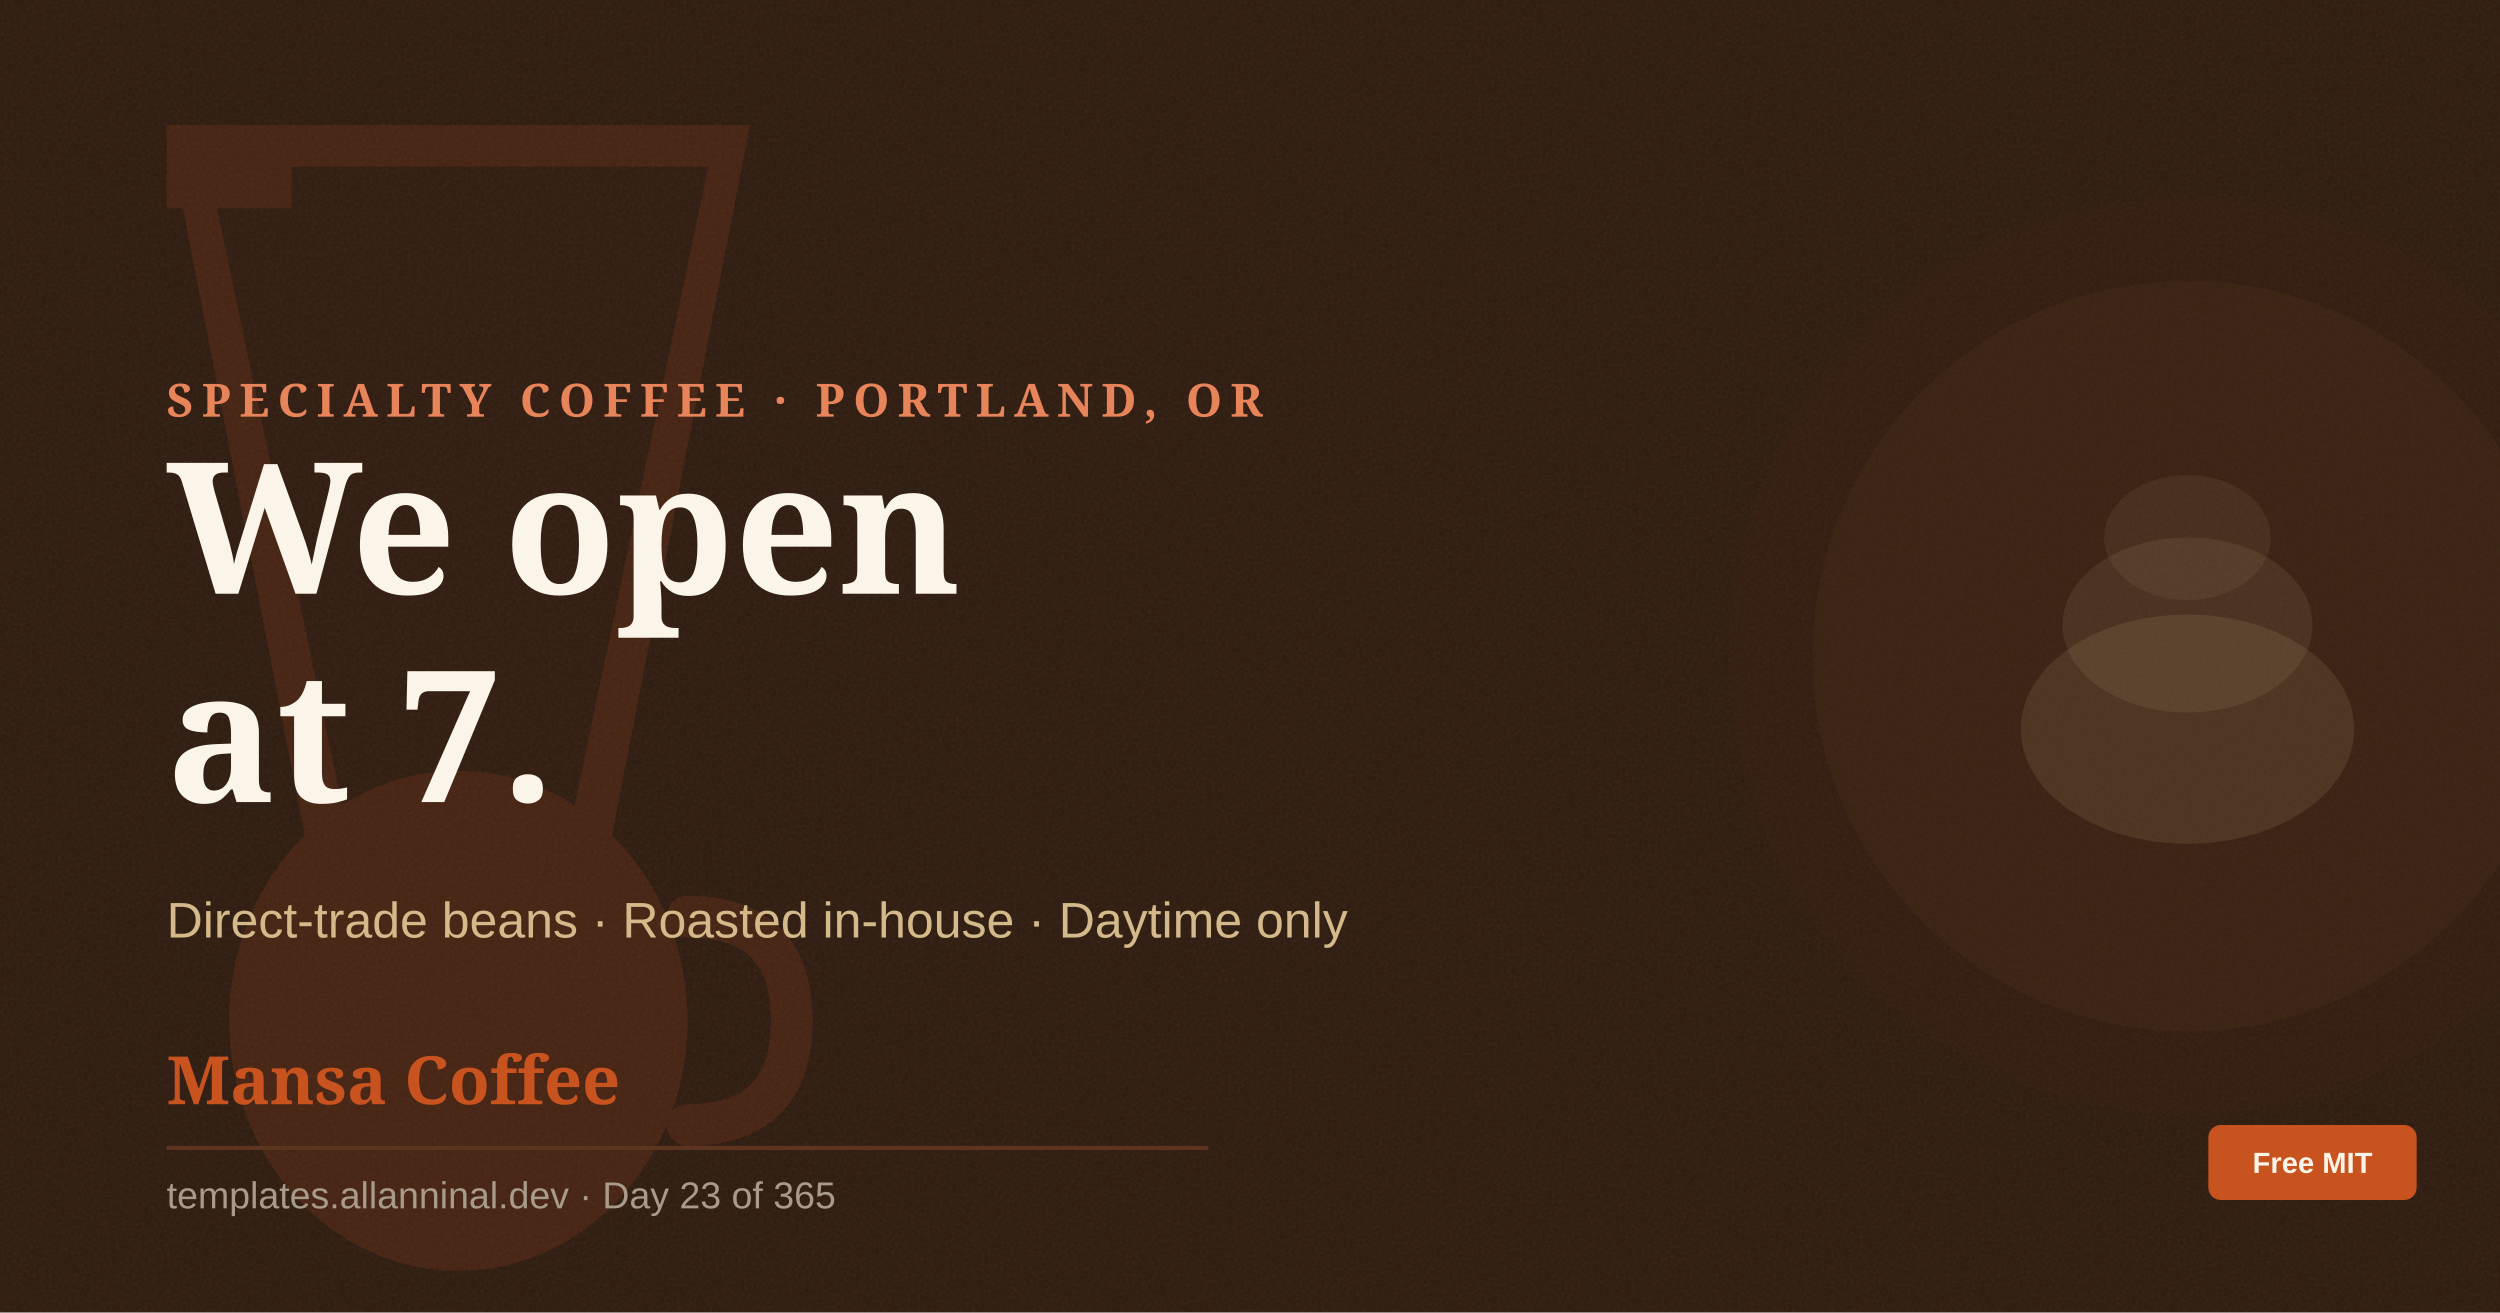
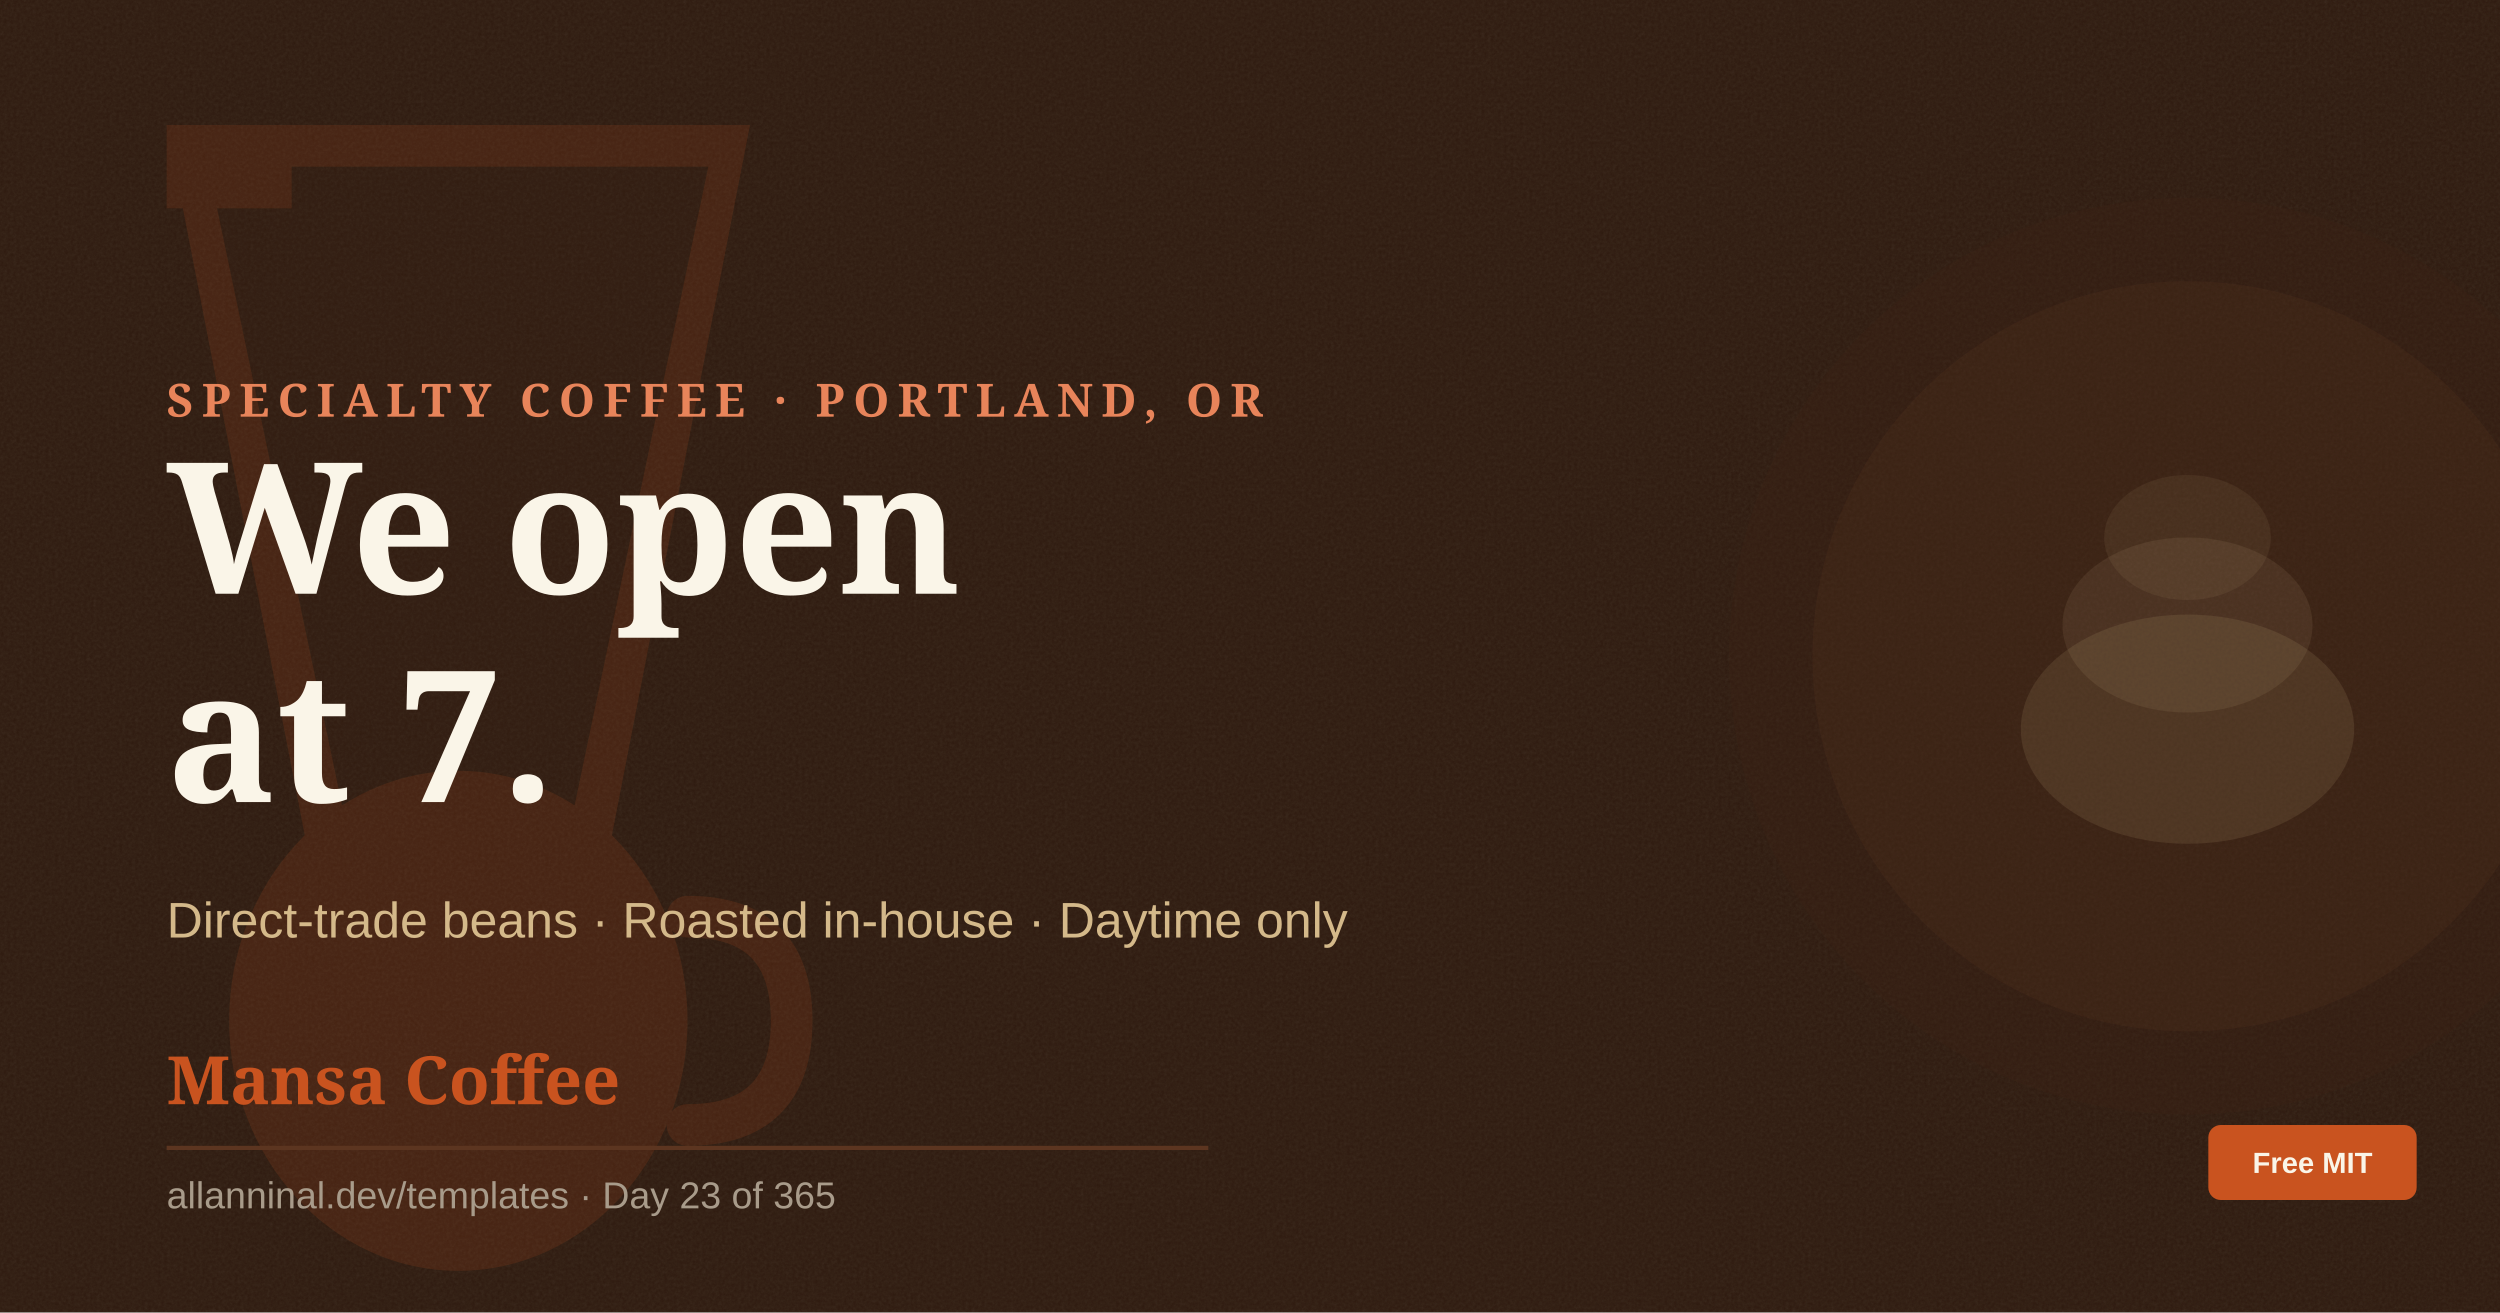
<svg xmlns="http://www.w3.org/2000/svg" viewBox="0 0 1200 630" width="1200" height="630">
  <rect width="1200" height="630" fill="#2E1A0E" />
  <filter id="grain">
    <feTurbulence type="fractalNoise" baseFrequency="0.65" numOctaves="3" stitchTiles="stitch" />
    <feColorMatrix type="saturate" values="0" />
  </filter>
  <rect width="1200" height="630" filter="url(#grain)" opacity="0.08" />
  <g transform="translate(80, 60)" opacity="0.15">
    <path d="M0 0 L280 0 L210 360 L70 360 Z" fill="#C9531F" />
    <path d="M20 20 L260 20 L193 340 L87 340 Z" fill="#3D2314" />
    <ellipse cx="140" cy="430" rx="110" ry="120" fill="#C9531F" />
    <rect cx="110" cy="360" width="60" height="40" fill="#C9531F" />
    <ellipse cx="140" cy="360" rx="45" ry="12" fill="#C9531F" />
    <path d="M250 380 Q300 380 300 430 Q300 480 250 480" stroke="#C9531F" stroke-width="20" stroke-linecap="round" fill="none" />
  </g>
  <circle cx="1050" cy="315" r="220" fill="#3D2314" opacity="0.3" />
  <circle cx="1050" cy="315" r="180" fill="#5C3520" opacity="0.2" />
  <ellipse cx="1050" cy="350" rx="80" ry="55" fill="#D4B98A" opacity="0.12" />
  <ellipse cx="1050" cy="300" rx="60" ry="42" fill="#D4B98A" opacity="0.10" />
  <ellipse cx="1050" cy="258" rx="40" ry="30" fill="#D4B98A" opacity="0.08" />
  <text x="80" y="200" font-family="Georgia, serif" font-size="22" fill="#E8845A" font-weight="700" letter-spacing="4">SPECIALTY COFFEE · PORTLAND, OR</text>
  <text x="80" y="285" font-family="Georgia, serif" font-size="88" fill="#FAF5E8" font-weight="700">We open</text>
  <text x="80" y="385" font-family="Georgia, serif" font-size="88" fill="#FAF5E8" font-weight="700">at 7.</text>
  <text x="80" y="450" font-family="Arial, sans-serif" font-size="24" fill="#D4B98A">Direct-trade beans · Roasted in-house · Daytime only</text>
  <text x="80" y="530" font-family="Georgia, serif" font-size="32" fill="#C9531F" font-weight="700">Mansa Coffee</text>
  <rect x="80" y="550" width="500" height="2" fill="#5C3520" />
-   <text x="80" y="580" font-family="Arial, sans-serif" font-size="18" fill="#A89B8A">templates.allanninal.dev · Day 23 of 365</text>
+   <text x="80" y="580" font-family="Arial, sans-serif" font-size="18" fill="#A89B8A">allanninal.dev/templates · Day 23 of 365</text>
  <rect x="1060" y="540" width="100" height="36" rx="6" fill="#C9531F" />
  <text x="1110" y="563" font-family="Arial, sans-serif" font-size="14" fill="#FAF5E8" text-anchor="middle" font-weight="700">Free MIT</text>
</svg>
